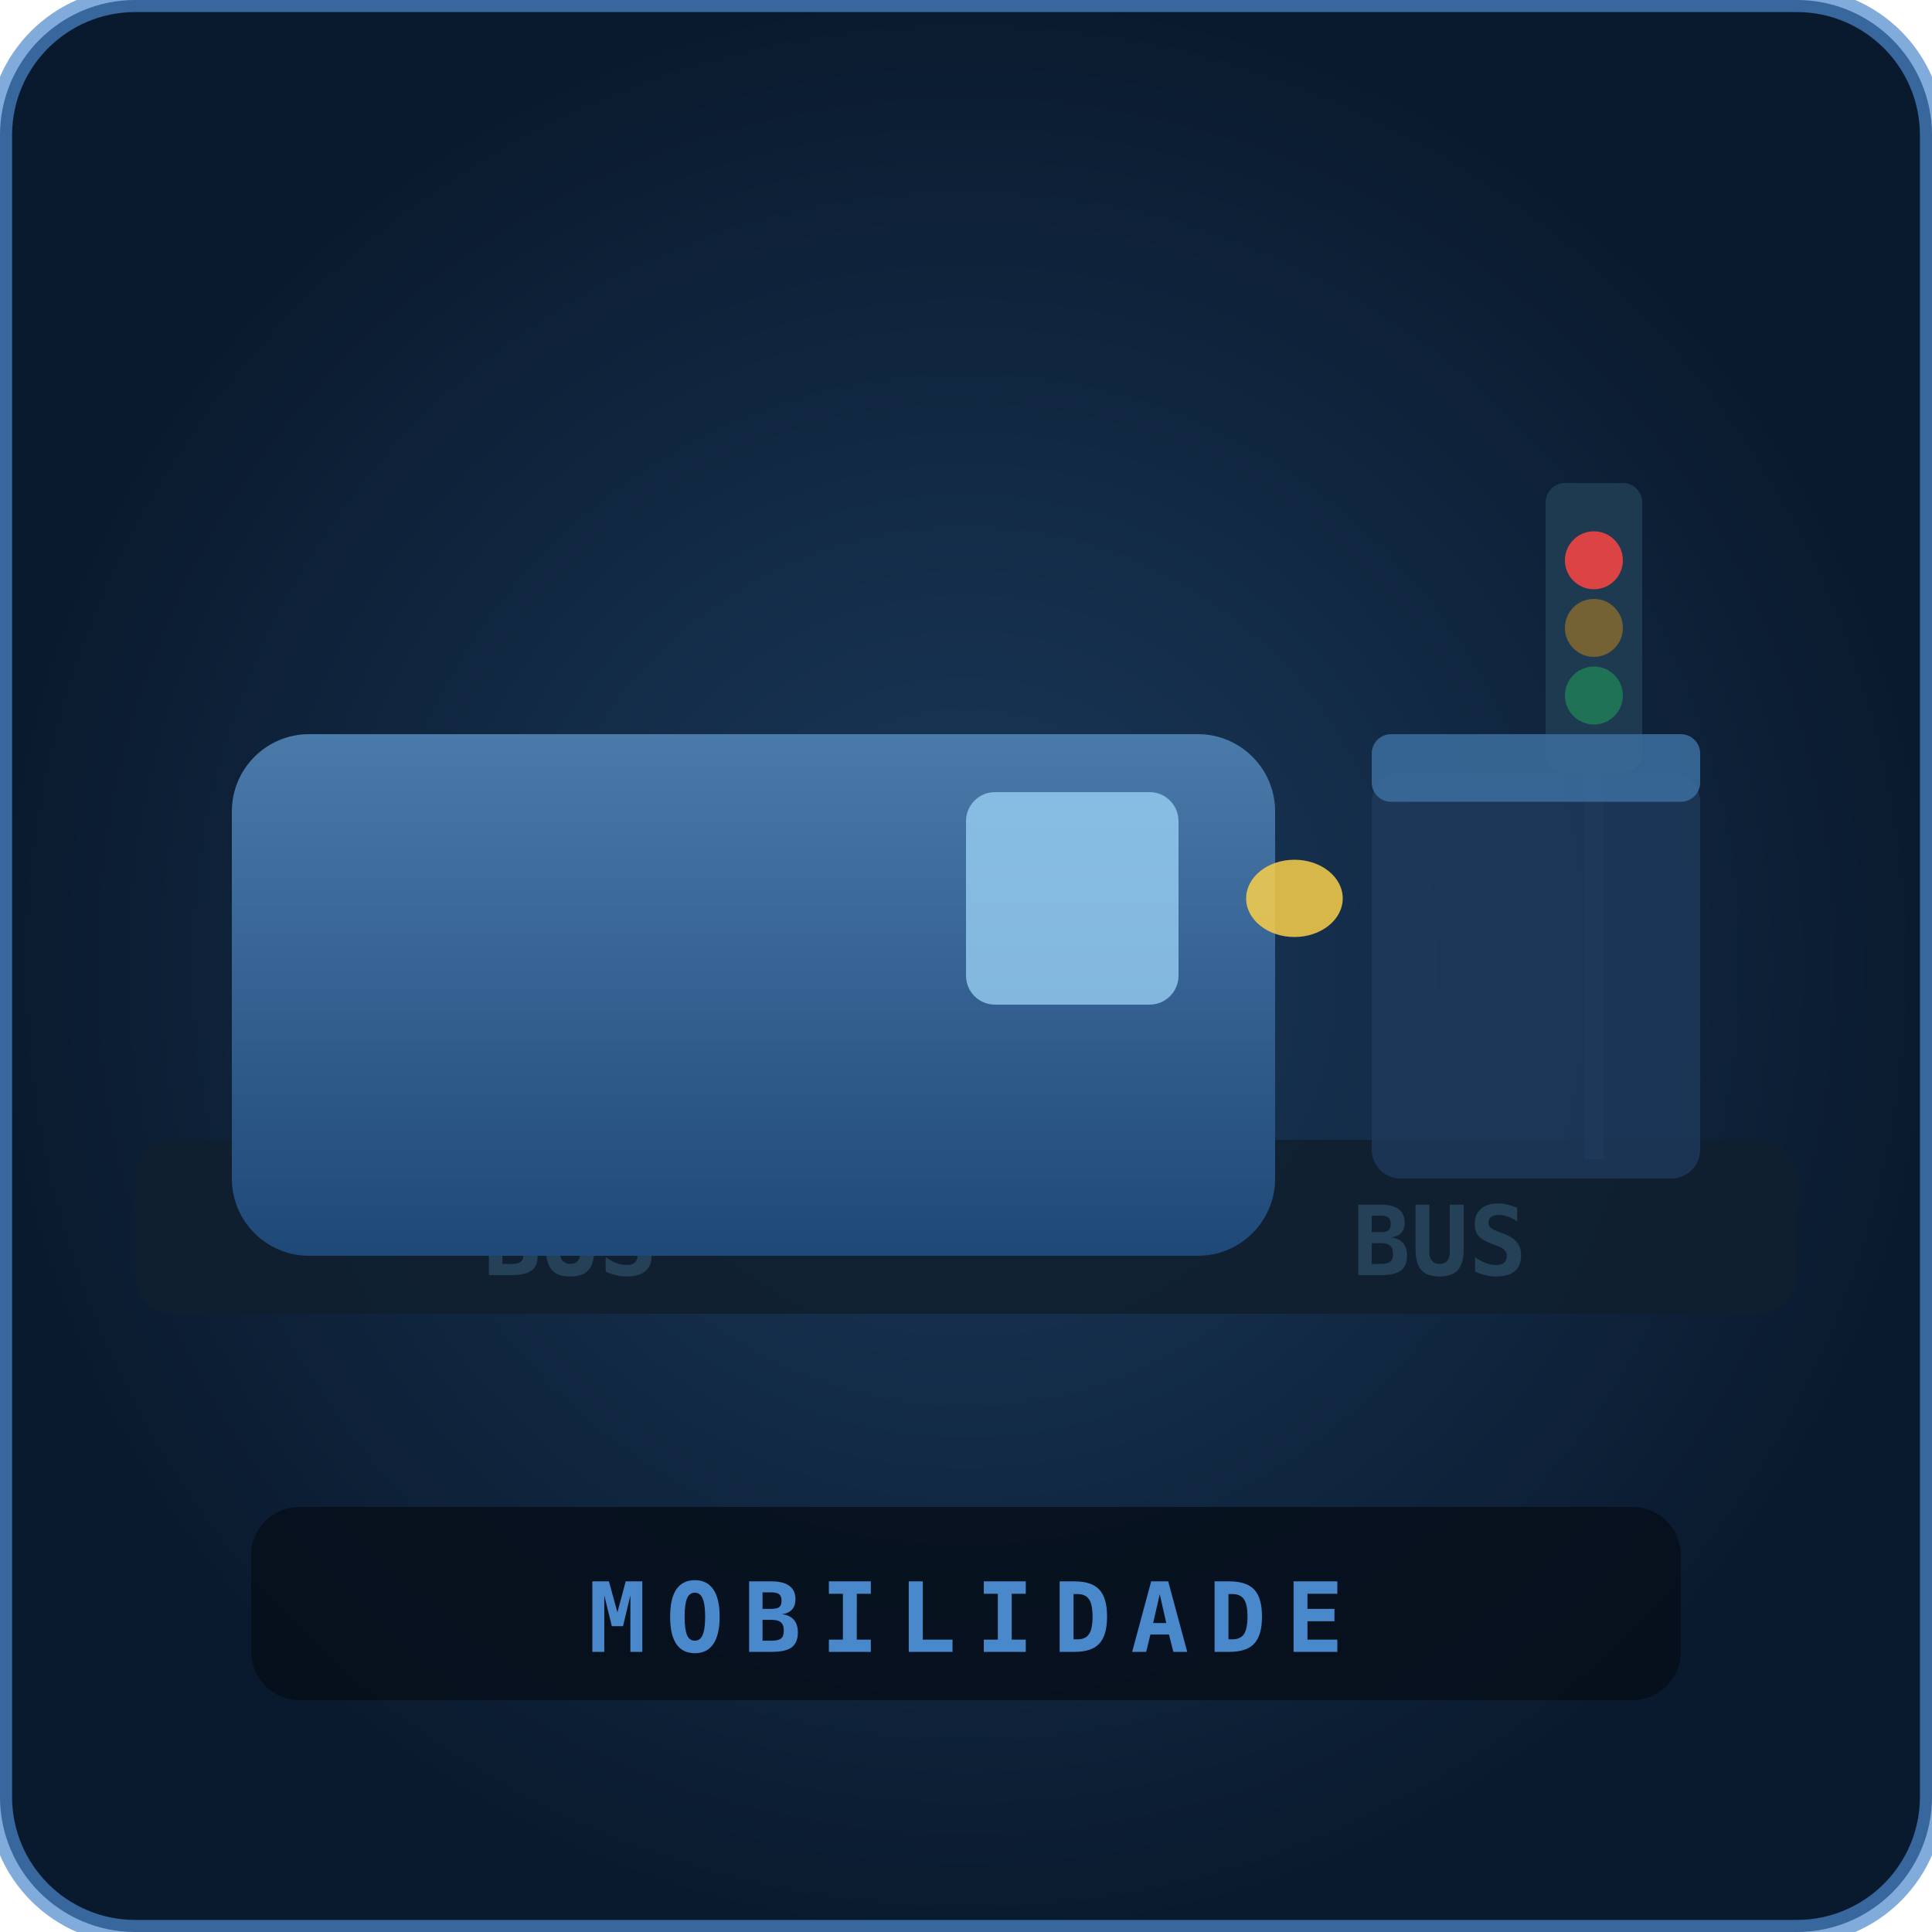
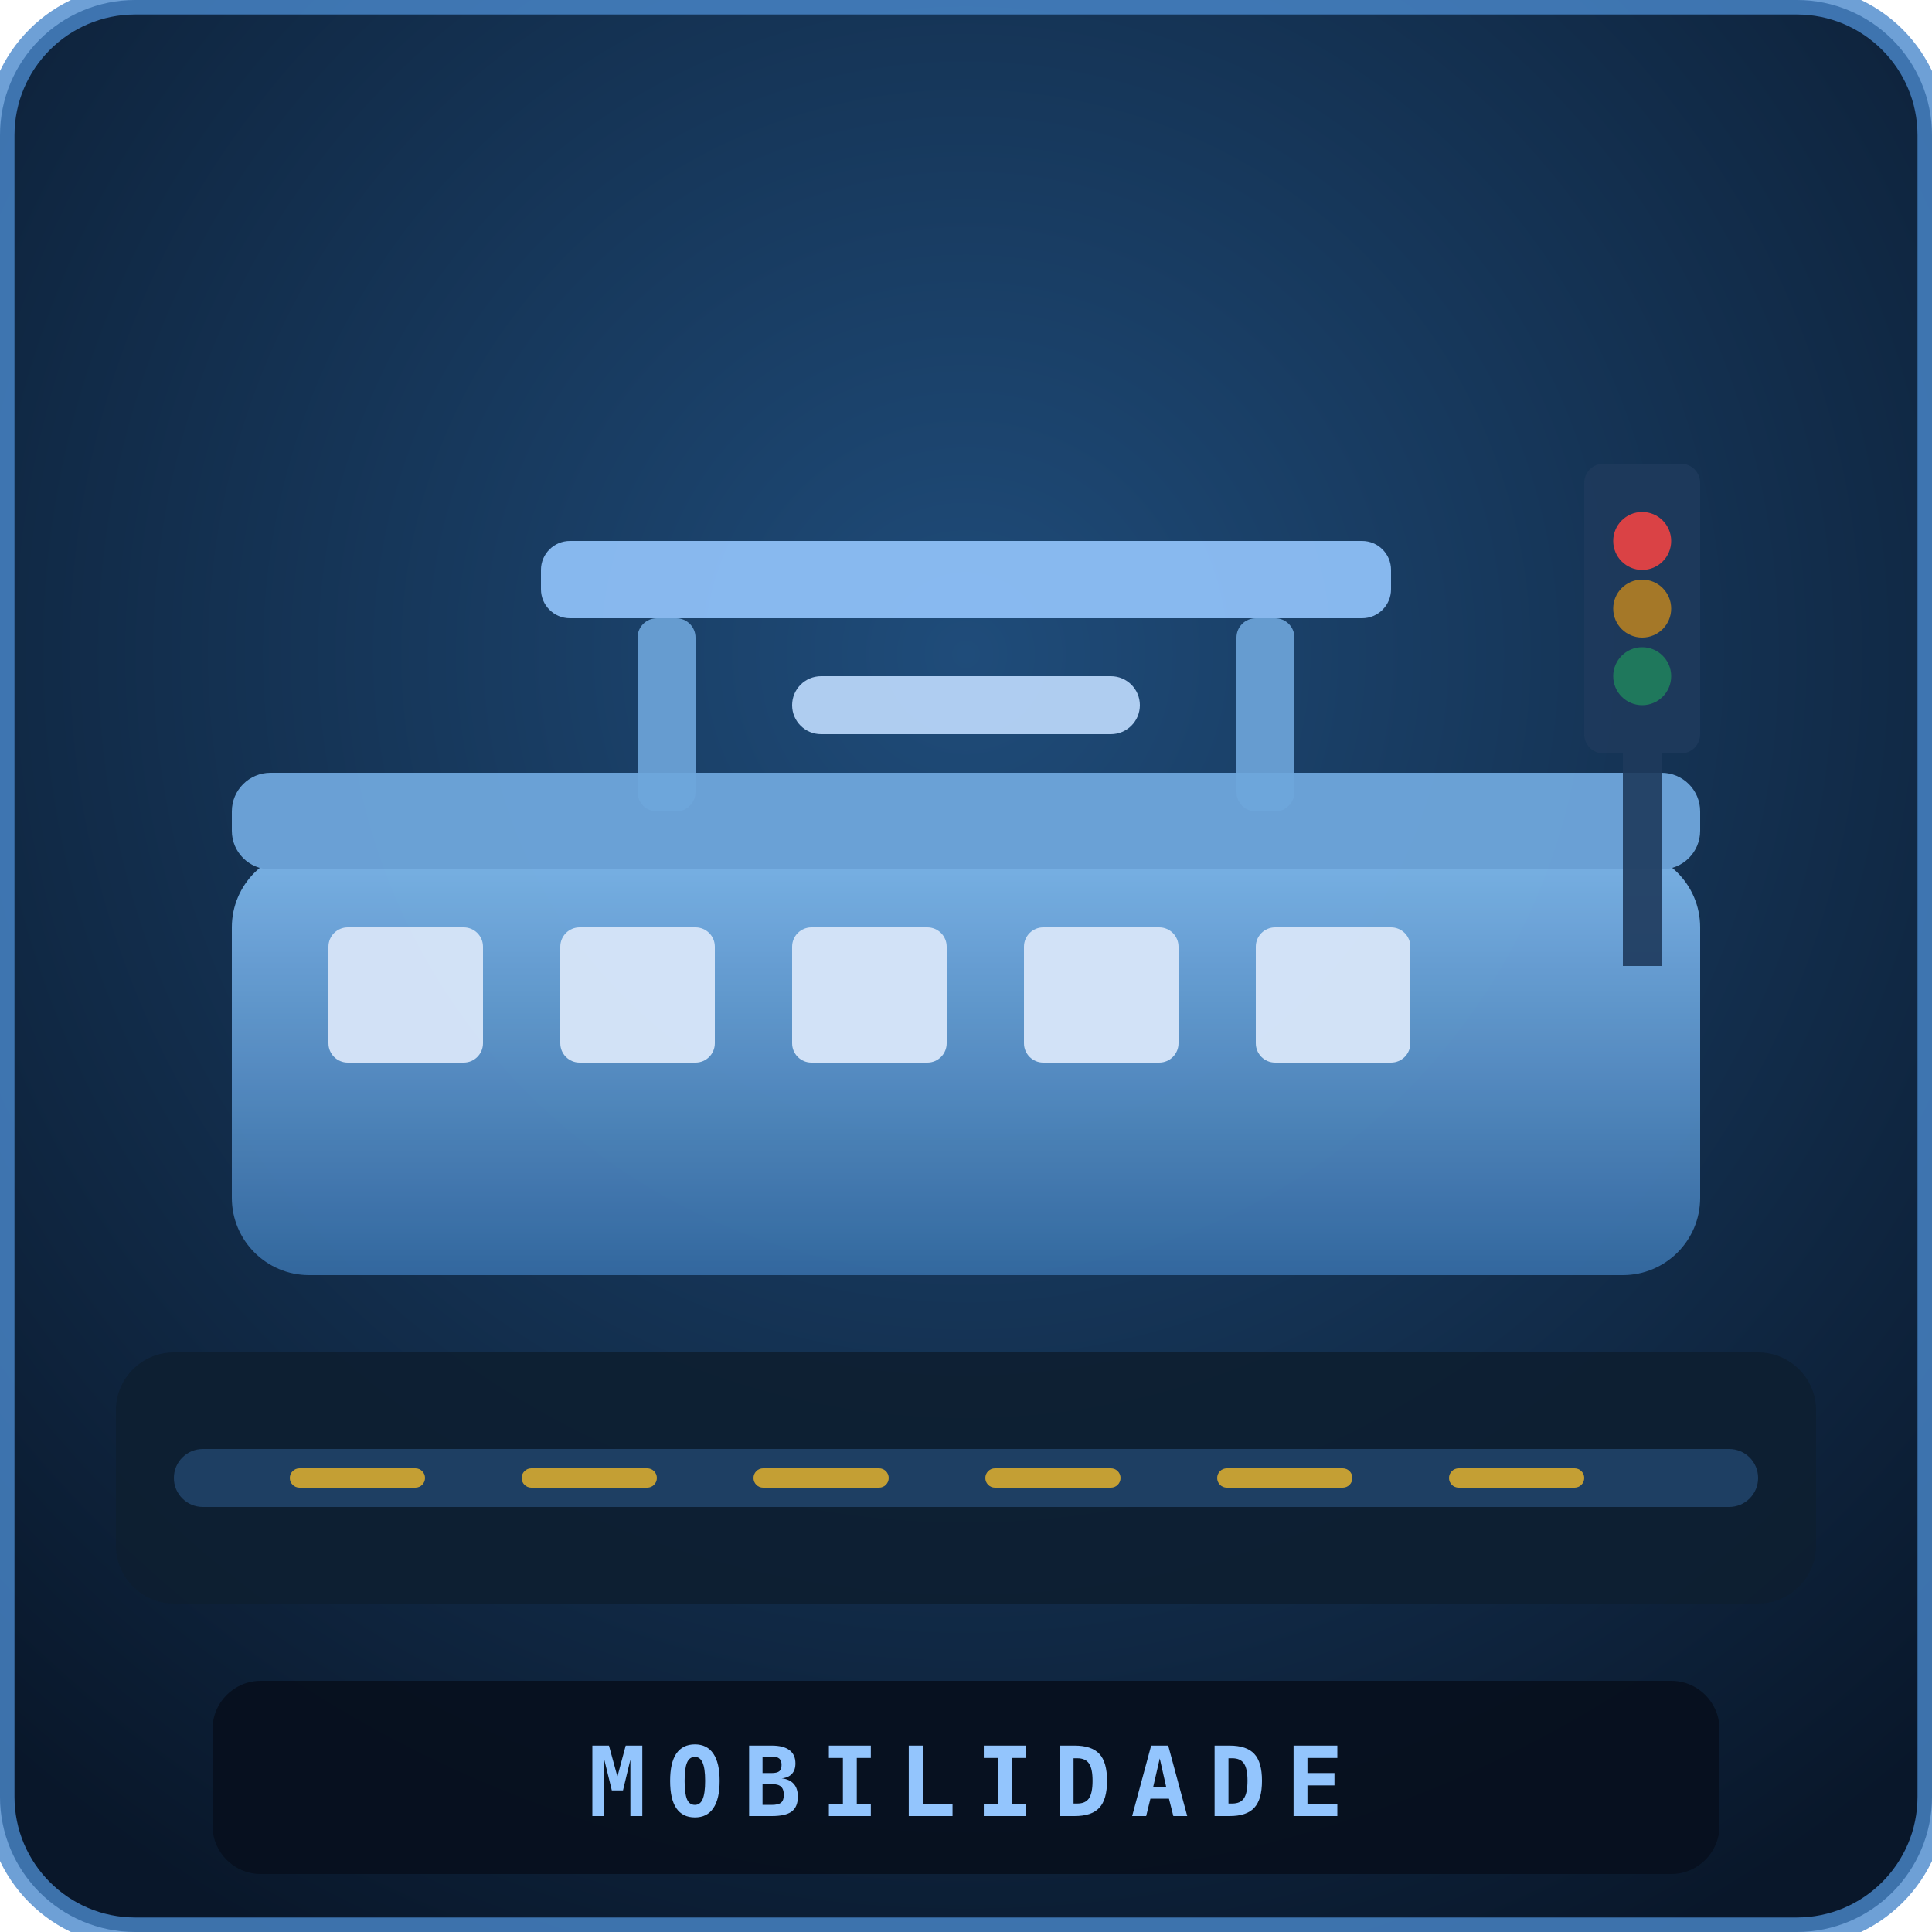
<svg xmlns="http://www.w3.org/2000/svg" width="200" height="200" viewBox="0 0 200 200">
  <defs>
-     <radialGradient id="mobBg" cx="50%" cy="50%" r="50%">
-       <stop offset="0%" stop-color="#1a3a5c" />
-       <stop offset="100%" stop-color="#0a1a2e" />
+     <radialGradient id="mobBg" cx="50%" cy="34%" r="75%">
+       <stop offset="0%" stop-color="#1f4c7a" />
+       <stop offset="100%" stop-color="#09172a" />
    </radialGradient>
-     <linearGradient id="busGrad" x1="0" y1="0" x2="0" y2="1">
-       <stop offset="0%" stop-color="#4a7aaa" />
-       <stop offset="100%" stop-color="#1e4878" />
+     <linearGradient id="terminalWall" x1="0" y1="0" x2="0" y2="1">
+       <stop offset="0%" stop-color="#7eb7eb" />
+       <stop offset="100%" stop-color="#346aa2" />
    </linearGradient>
  </defs>
  <rect width="200" height="200" rx="14" fill="url(#mobBg)" />
-   <rect width="200" height="200" rx="14" fill="none" stroke="#4a88cc" stroke-width="2.5" opacity="0.7" />
-   <rect x="14" y="118" width="172" height="18" rx="4" fill="#0f1f2f" opacity="0.9" />
-   <text x="50" y="132" font-family="monospace" font-size="10" font-weight="bold" fill="#2a4a60" opacity="0.8">BUS</text>
-   <text x="140" y="132" font-family="monospace" font-size="10" font-weight="bold" fill="#2a4a60" opacity="0.8">BUS</text>
-   <g transform="translate(160, 50)">
-     <rect width="10" height="30" rx="2" fill="#1e3a50" />
-     <circle cx="5" cy="8" r="3" fill="#ef4444" opacity="0.9" />
-     <circle cx="5" cy="15" r="3" fill="#f59e0b" opacity="0.4" />
-     <circle cx="5" cy="22" r="3" fill="#22c55e" opacity="0.4" />
-     <rect x="4" y="30" width="2" height="40" fill="#1a3045" />
+   <rect width="200" height="200" rx="14" fill="none" stroke="#4a88cc" stroke-width="3" opacity="0.8" />
+   <rect x="12" y="140" width="176" height="26" rx="6" fill="#0d1e31" opacity="0.92" />
+   <rect x="18" y="150" width="164" height="6" rx="3" fill="#1e3f63" />
+   <g opacity="0.75" fill="#fbbf24">
+     <rect x="30" y="152" width="14" height="2" rx="1" />
+     <rect x="54" y="152" width="14" height="2" rx="1" />
+     <rect x="78" y="152" width="14" height="2" rx="1" />
+     <rect x="102" y="152" width="14" height="2" rx="1" />
+     <rect x="126" y="152" width="14" height="2" rx="1" />
+     <rect x="150" y="152" width="14" height="2" rx="1" />
  </g>
-   <rect x="142" y="80" width="34" height="42" rx="3" fill="#1e3a5c" opacity="0.8" />
-   <rect x="142" y="76" width="34" height="7" rx="2" fill="#3a6a9a" opacity="0.9" />
-   <rect x="24" y="76" width="108" height="54" rx="8" fill="url(#busGrad)" />
-   <rect x="100" y="82" width="22" height="22" rx="3" fill="#9dd4f8" opacity="0.75" />
-   <ellipse cx="134" cy="93" rx="5" ry="4" fill="#f9cf4a" opacity="0.85" />
-   <rect x="26" y="156" width="148" height="20" rx="5" fill="#060e1a" opacity="0.85" />
-   <text x="100" y="171" font-family="monospace" font-size="10" font-weight="bold" fill="#4a88cc" text-anchor="middle" letter-spacing="2">MOBILIDADE</text>
+   <g opacity="0.95">
+     <rect x="24" y="88" width="152" height="44" rx="8" fill="url(#terminalWall)" />
+     <rect x="24" y="80" width="152" height="10" rx="4" fill="#6ea6db" />
+     <rect x="34" y="96" width="16" height="14" rx="2" fill="#dbeafe" />
+     <rect x="58" y="96" width="16" height="14" rx="2" fill="#dbeafe" />
+     <rect x="82" y="96" width="16" height="14" rx="2" fill="#dbeafe" />
+     <rect x="106" y="96" width="16" height="14" rx="2" fill="#dbeafe" />
+     <rect x="130" y="96" width="16" height="14" rx="2" fill="#dbeafe" />
+   </g>
+   <g opacity="0.9">
+     <rect x="56" y="56" width="88" height="8" rx="3" fill="#93c5fd" />
+     <rect x="66" y="64" width="6" height="20" rx="2" fill="#6ea6db" />
+     <rect x="128" y="64" width="6" height="20" rx="2" fill="#6ea6db" />
+     <rect x="82" y="70" width="36" height="6" rx="3" fill="#bfdbfe" />
+   </g>
+   <g opacity="0.9">
+     <rect x="164" y="48" width="12" height="30" rx="2" fill="#1e3a5c" />
+     <circle cx="170" cy="56" r="3" fill="#ef4444" />
+     <circle cx="170" cy="63" r="3" fill="#f59e0b" opacity="0.7" />
+     <circle cx="170" cy="70" r="3" fill="#22c55e" opacity="0.5" />
+     <rect x="168" y="78" width="4" height="22" fill="#1e3a5c" />
+   </g>
+   <rect x="22" y="174" width="156" height="20" rx="5" fill="#060f1d" opacity="0.92" />
+   <text x="100" y="188" font-family="monospace" font-size="10" font-weight="bold" fill="#93c5fd" text-anchor="middle" letter-spacing="2">MOBILIDADE</text>
</svg>
